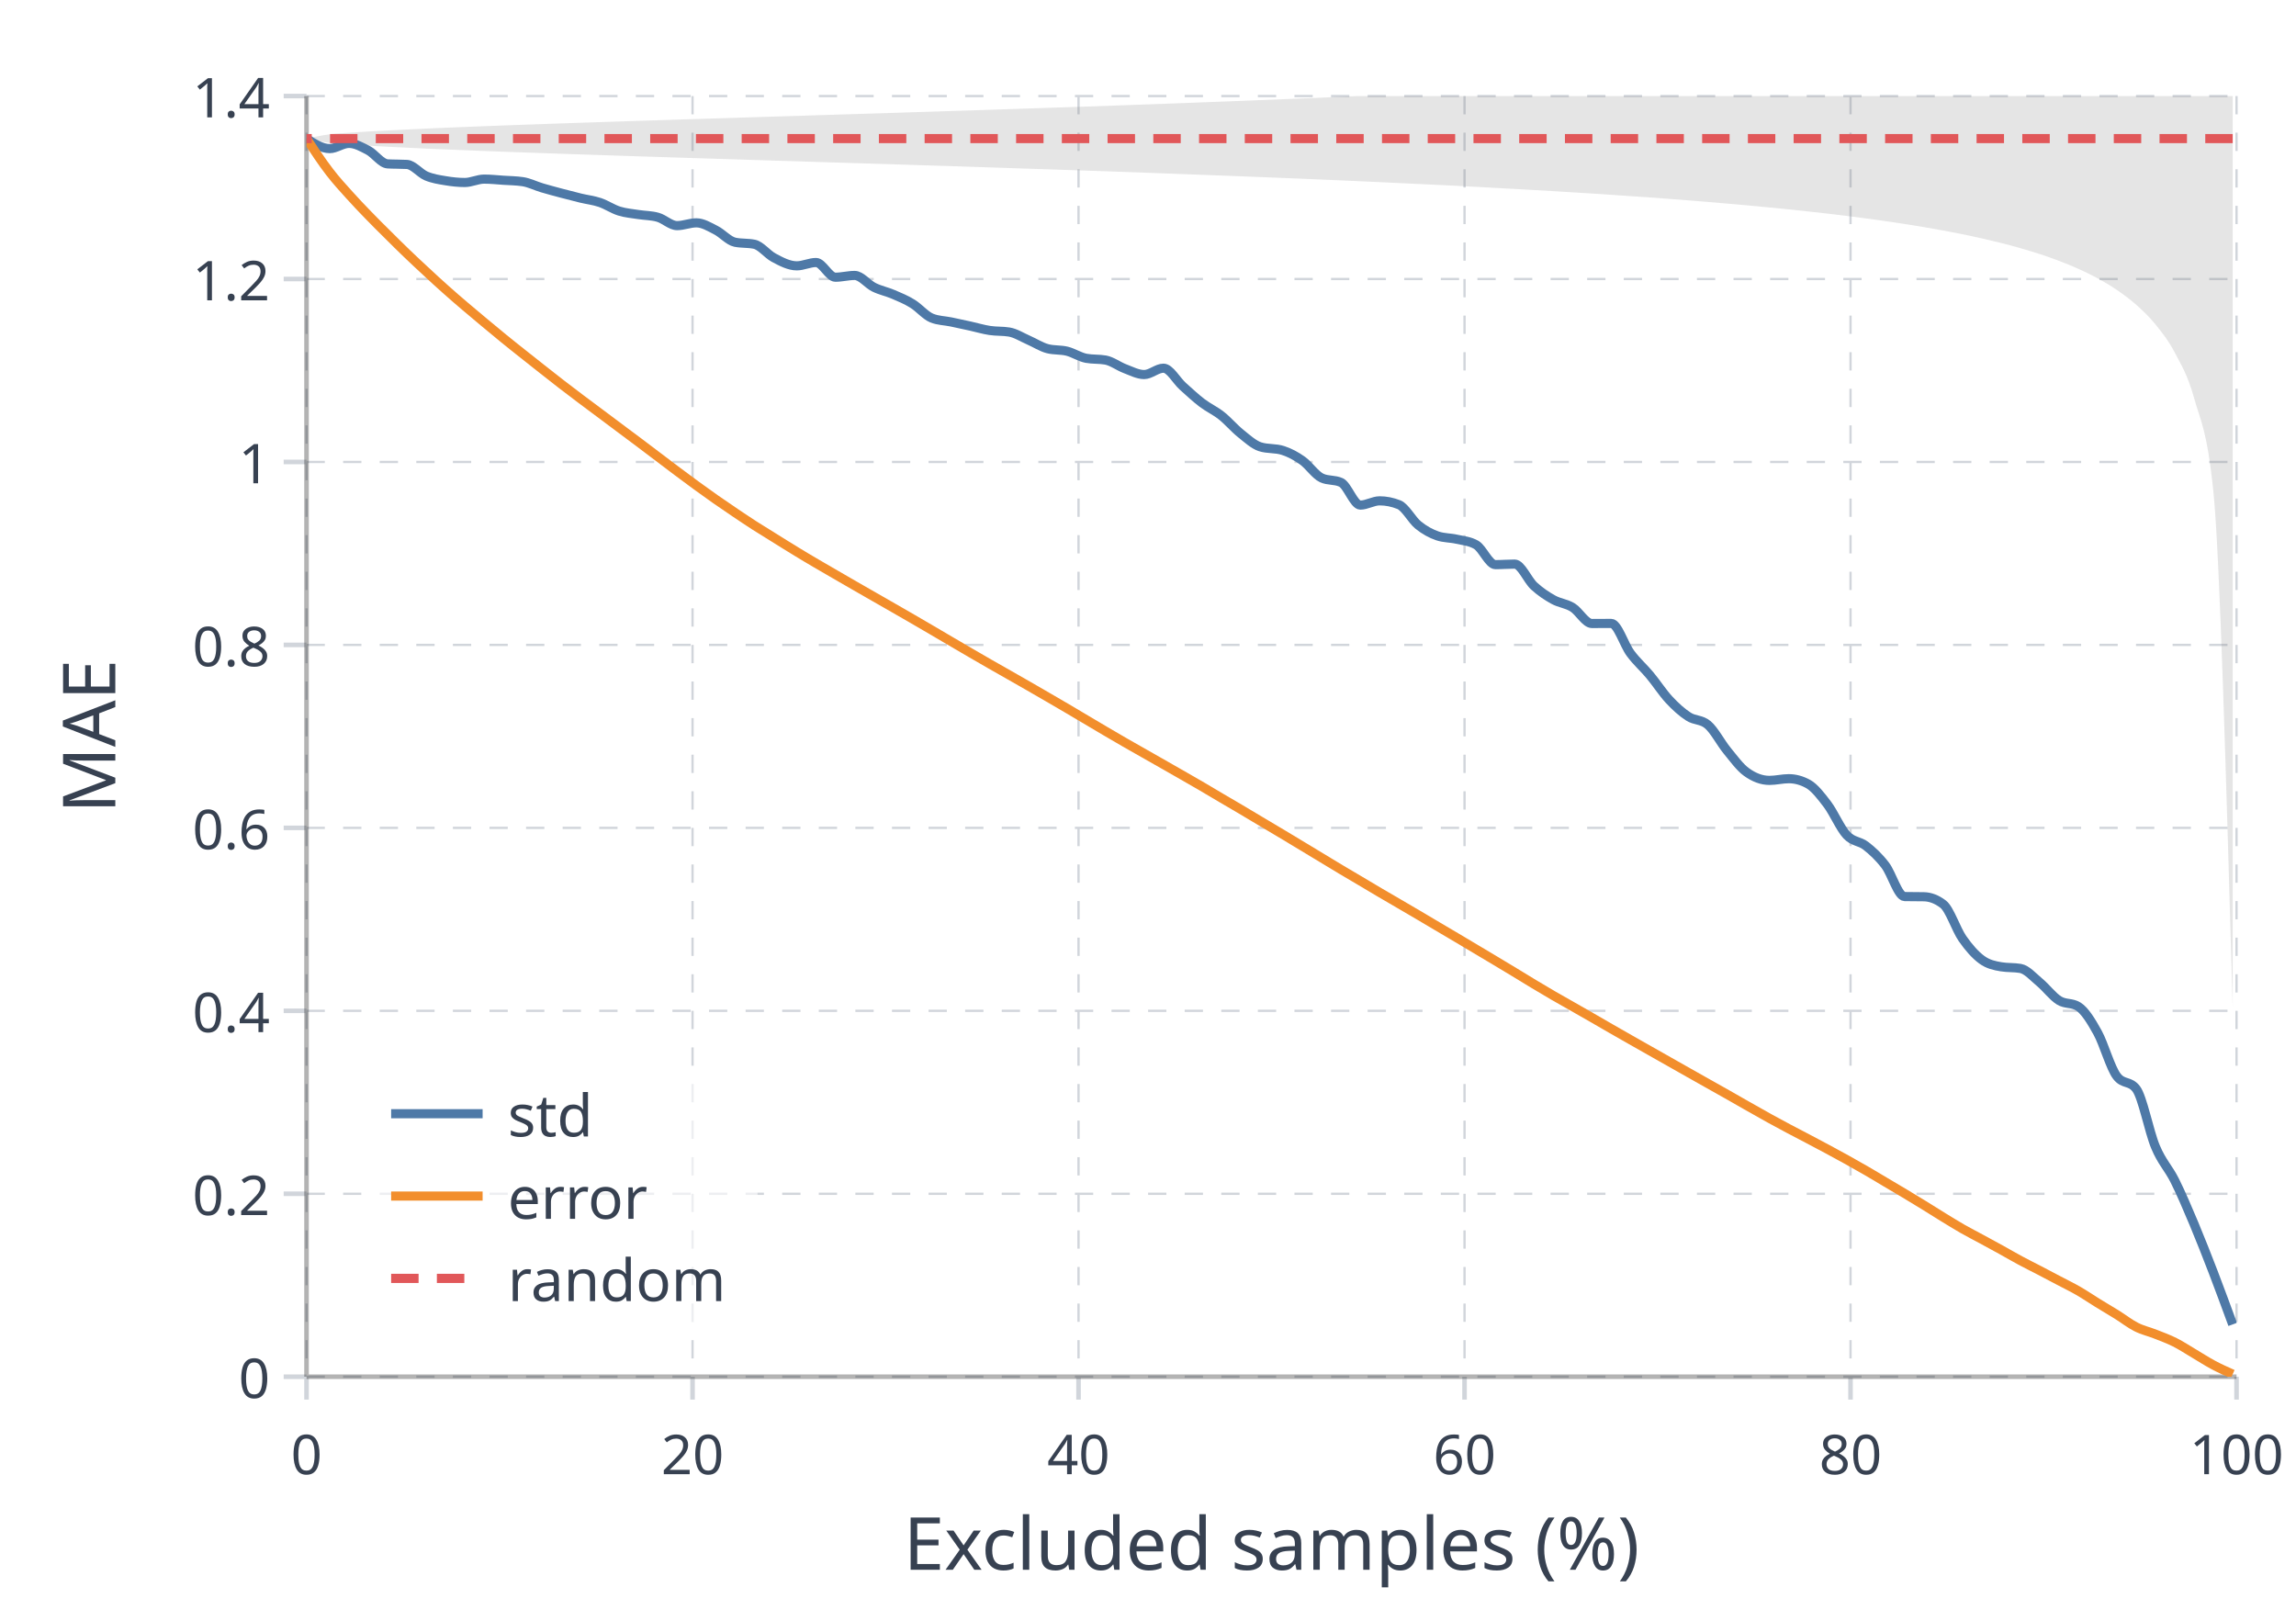
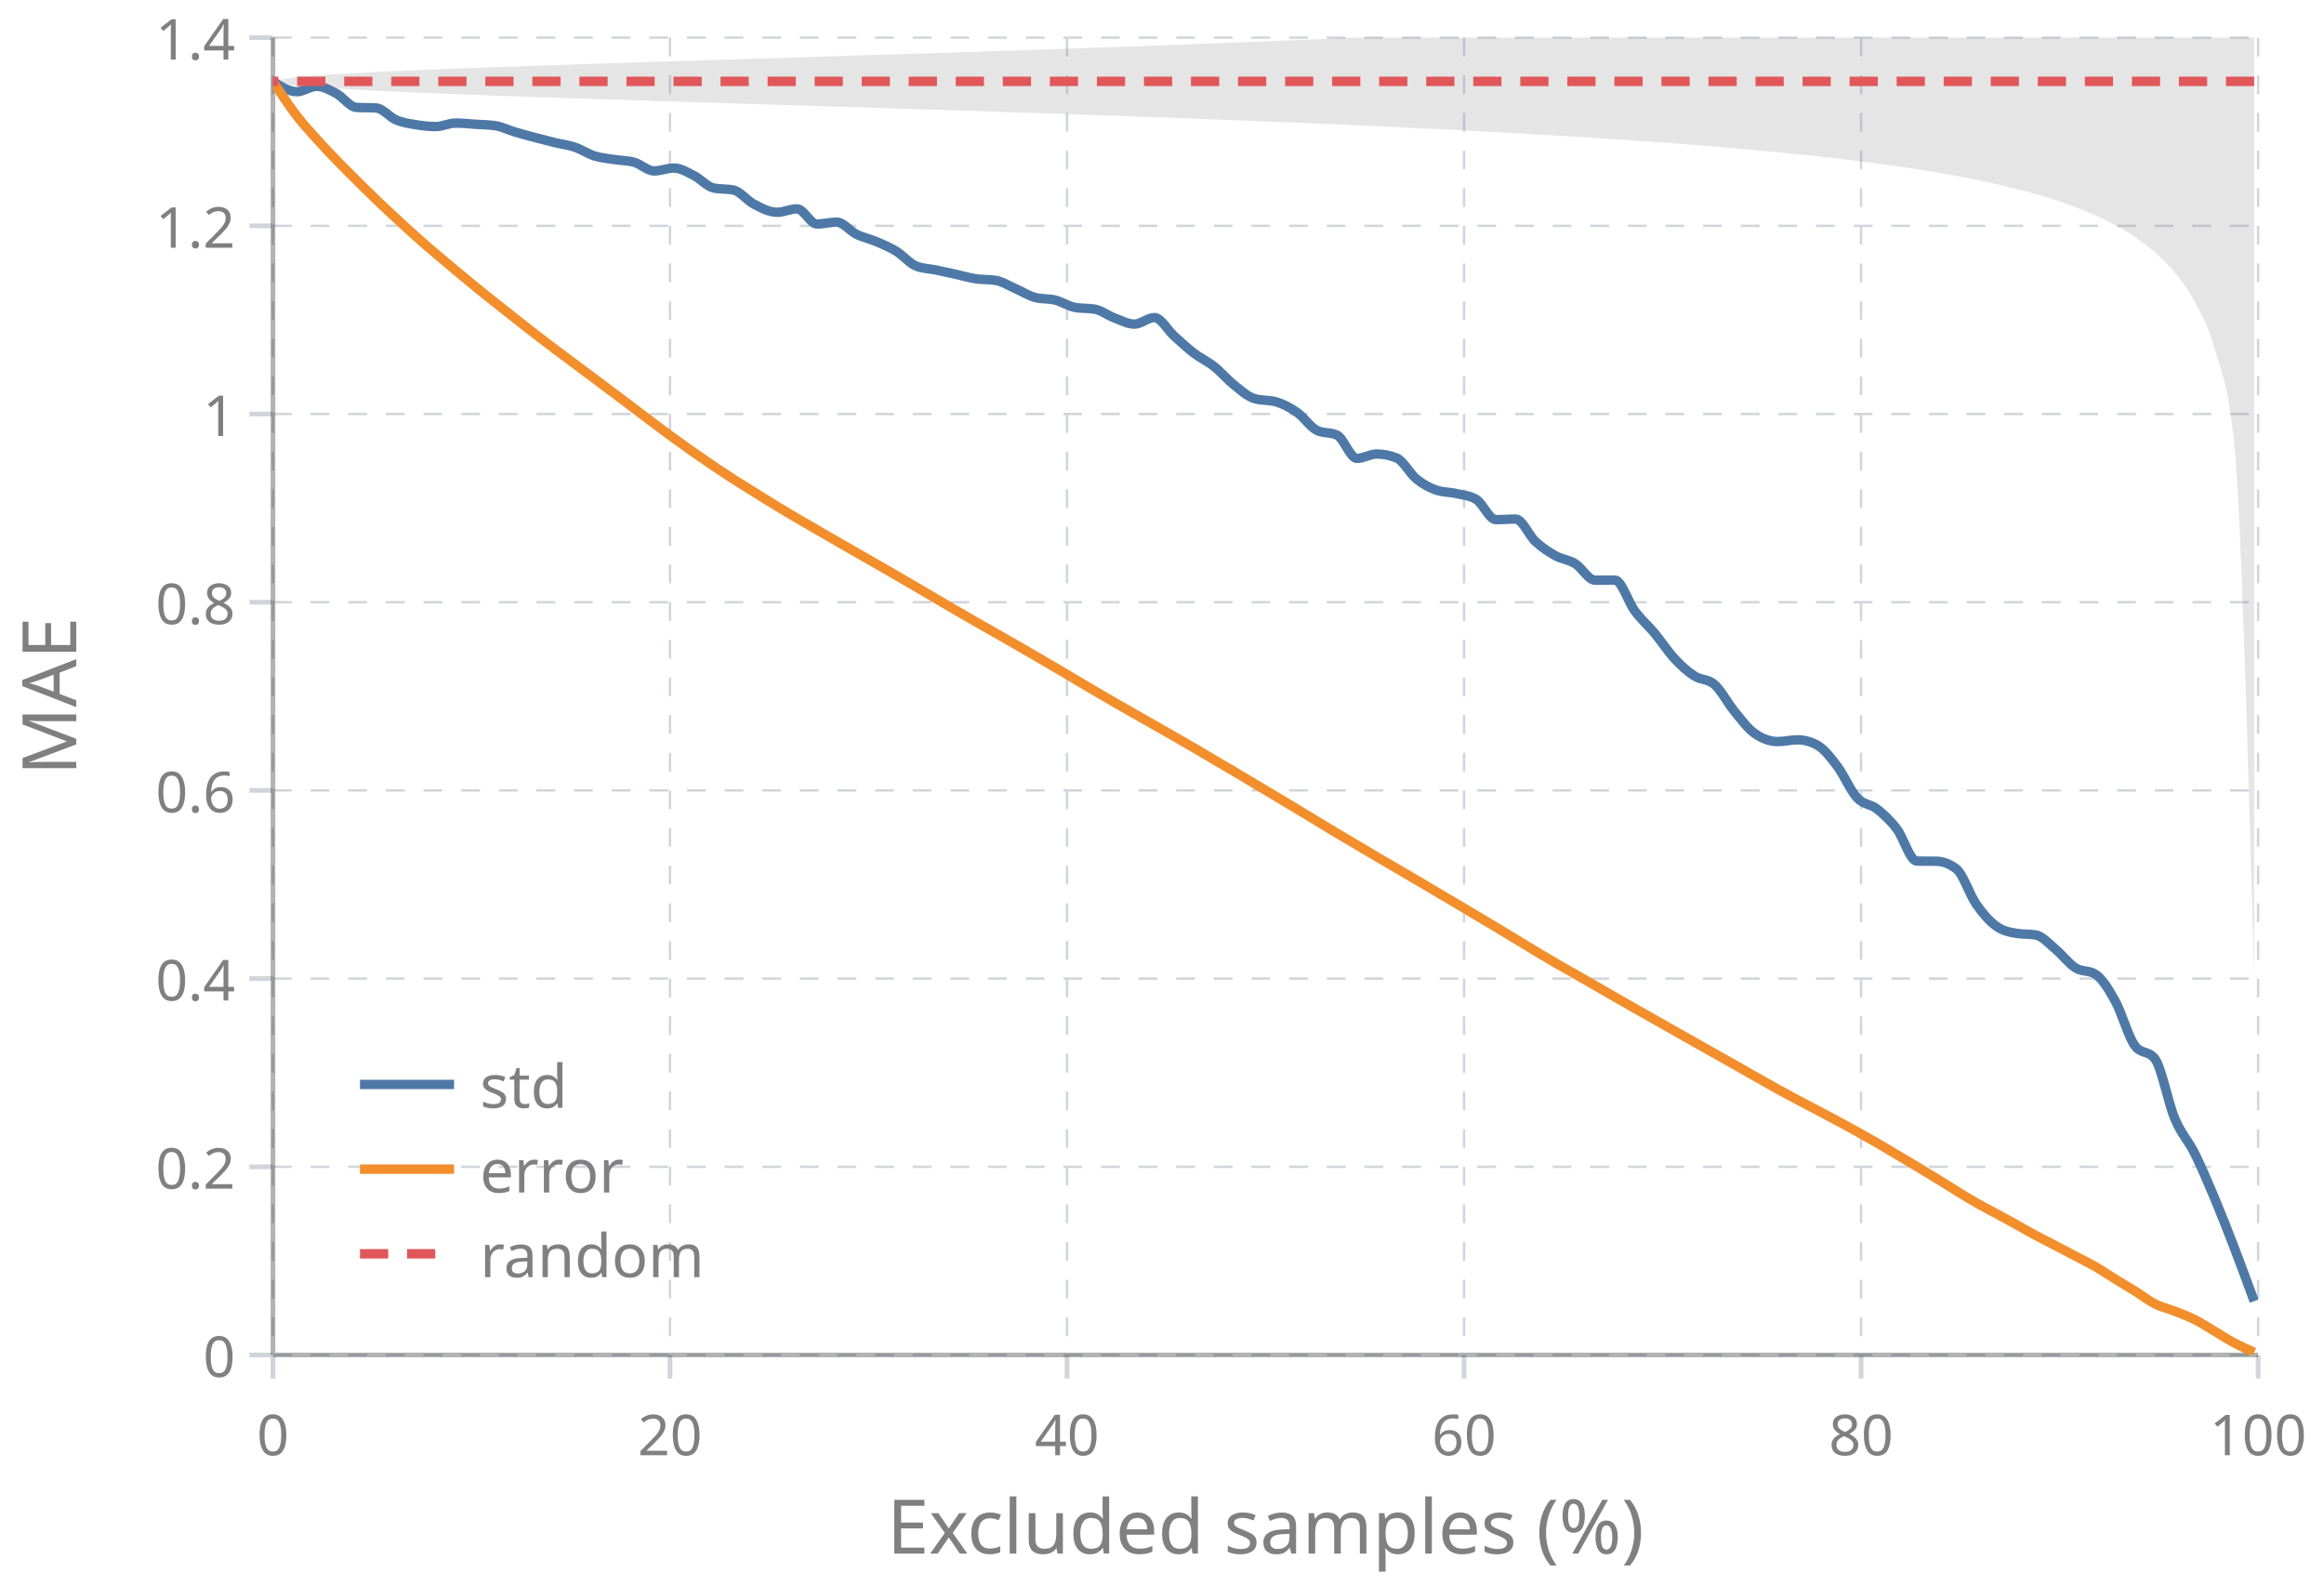
- <svg xmlns="http://www.w3.org/2000/svg" width="502" height="352" fill="#374151" font-family="system-ui, sans-serif" font-size="16" viewBox="-1 -1 502 352">
+ <svg xmlns="http://www.w3.org/2000/svg" width="494" height="337" fill="gray" font-family="system-ui, sans-serif" font-size="16" viewBox="8 12 494 337">
  <defs>
    <clipPath id="a">
      <path d="M66.02 20H488v280H66.02z" />
    </clipPath>
  </defs>
  <g class="x-axis" style="--tick-font-default:clamp(12px, calc(0.03 * 100cqmin), 0.8em)">
    <g class="tick">
      <path stroke="#d1d5db" stroke-dasharray="4" stroke-width=".5" d="M66.02 20v280" />
      <path stroke="#d1d5db" d="M66.02 300v5" />
      <text y="12" dominant-baseline="hanging" font-size="12" text-anchor="middle" transform="translate(66.02 300)">
        <tspan x="0" dy="0">0</tspan>
      </text>
    </g>
    <g class="tick">
      <path stroke="#d1d5db" stroke-dasharray="4" stroke-width=".5" d="M150.42 20v280" />
      <path stroke="#d1d5db" d="M150.42 300v5" />
      <text y="12" dominant-baseline="hanging" font-size="12" text-anchor="middle" transform="translate(150.42 300)">
        <tspan x="0" dy="0">20</tspan>
      </text>
    </g>
    <g class="tick">
      <path stroke="#d1d5db" stroke-dasharray="4" stroke-width=".5" d="M234.81 20v280" />
      <path stroke="#d1d5db" d="M234.81 300v5" />
      <text y="12" dominant-baseline="hanging" font-size="12" text-anchor="middle" transform="translate(234.81 300)">
        <tspan x="0" dy="0">40</tspan>
      </text>
    </g>
    <g class="tick">
      <path stroke="#d1d5db" stroke-dasharray="4" stroke-width=".5" d="M319.21 20v280" />
      <path stroke="#d1d5db" d="M319.21 300v5" />
      <text y="12" dominant-baseline="hanging" font-size="12" text-anchor="middle" transform="translate(319.21 300)">
        <tspan x="0" dy="0">60</tspan>
      </text>
    </g>
    <g class="tick">
      <path stroke="#d1d5db" stroke-dasharray="4" stroke-width=".5" d="M403.6 20v280" />
      <path stroke="#d1d5db" d="M403.6 300v5" />
      <text y="12" dominant-baseline="hanging" font-size="12" text-anchor="middle" transform="translate(403.6 300)">
        <tspan x="0" dy="0">80</tspan>
      </text>
    </g>
    <g class="tick">
      <path stroke="#d1d5db" stroke-dasharray="4" stroke-width=".5" d="M488 20v280" />
      <path stroke="#d1d5db" d="M488 300v5" />
      <text y="12" dominant-baseline="hanging" font-size="12" text-anchor="middle" transform="translate(488 300)">
        <tspan x="0" dy="0">100</tspan>
      </text>
    </g>
    <text x="277.01" y="336" class="axis-label x-label" dominant-baseline="central" text-anchor="middle">
      <tspan x="277.01" y="336">
        <tspan>Excluded samples (%)</tspan>
      </tspan>
    </text>
  </g>
  <g class="y-axis" style="--tick-font-default:clamp(12px, calc(0.03 * 100cqmin), 0.8em)">
    <g class="tick">
      <path stroke="#d1d5db" stroke-dasharray="4" stroke-width=".5" d="M66.02 300H488" />
      <path stroke="#d1d5db" d="M61.02 300h5" />
      <text x="-8" dominant-baseline="central" font-size="12" text-anchor="end" transform="translate(66.02 300)">
        <tspan x="-8" dy="0">0</tspan>
      </text>
    </g>
    <g class="tick">
      <path stroke="#d1d5db" stroke-dasharray="4" stroke-width=".5" d="M66.02 260H488" />
      <path stroke="#d1d5db" d="M61.02 260h5" />
      <text x="-8" dominant-baseline="central" font-size="12" text-anchor="end" transform="translate(66.02 260)">
        <tspan x="-8" dy="0">0.2</tspan>
      </text>
    </g>
    <g class="tick">
      <path stroke="#d1d5db" stroke-dasharray="4" stroke-width=".5" d="M66.02 220H488" />
      <path stroke="#d1d5db" d="M61.02 220h5" />
      <text x="-8" dominant-baseline="central" font-size="12" text-anchor="end" transform="translate(66.02 220)">
        <tspan x="-8" dy="0">0.4</tspan>
      </text>
    </g>
    <g class="tick">
      <path stroke="#d1d5db" stroke-dasharray="4" stroke-width=".5" d="M66.02 180H488" />
      <path stroke="#d1d5db" d="M61.02 180h5" />
      <text x="-8" dominant-baseline="central" font-size="12" text-anchor="end" transform="translate(66.02 180)">
        <tspan x="-8" dy="0">0.6</tspan>
      </text>
    </g>
    <g class="tick">
      <path stroke="#d1d5db" stroke-dasharray="4" stroke-width=".5" d="M66.02 140H488" />
      <path stroke="#d1d5db" d="M61.02 140h5" />
      <text x="-8" dominant-baseline="central" font-size="12" text-anchor="end" transform="translate(66.02 140)">
        <tspan x="-8" dy="0">0.8</tspan>
      </text>
    </g>
    <g class="tick">
      <path stroke="#d1d5db" stroke-dasharray="4" stroke-width=".5" d="M66.02 100H488" />
      <path stroke="#d1d5db" d="M61.02 100h5" />
      <text x="-8" dominant-baseline="central" font-size="12" text-anchor="end" transform="translate(66.02 100)">
        <tspan x="-8" dy="0">1</tspan>
      </text>
    </g>
    <g class="tick">
      <path stroke="#d1d5db" stroke-dasharray="4" stroke-width=".5" d="M66.02 60H488" />
      <path stroke="#d1d5db" d="M61.02 60h5" />
      <text x="-8" dominant-baseline="central" font-size="12" text-anchor="end" transform="translate(66.02 60)">
        <tspan x="-8" dy="0">1.2</tspan>
      </text>
    </g>
    <g class="tick">
      <path stroke="#d1d5db" stroke-dasharray="4" stroke-width=".5" d="M66.02 20H488" />
      <path stroke="#d1d5db" d="M61.02 20h5" />
      <text x="-8" dominant-baseline="central" font-size="12" text-anchor="end" transform="translate(66.02 20)">
        <tspan x="-8" dy="0">1.4</tspan>
      </text>
    </g>
    <text x="18" y="160" class="axis-label y-label" dominant-baseline="central" text-anchor="middle" transform="rotate(-90 18 160)">
      <tspan x="18" y="160">
        <tspan>MAE</tspan>
      </tspan>
    </text>
  </g>
  <path stroke="#000" d="M66.02 20v280m0 0H488" class="zero-line" opacity=".3" />
  <g class="fill-region" clip-path="url(#a)">
-     <path fill="gray" fill-opacity=".2" d="M66.02 29.3c1.69-.36 3.38-.72 5.07-.94 1.4-.18 2.81-.23 4.22-.34 1.4-.1 2.81-.18 4.22-.27 1.4-.08 2.81-.16 4.22-.23 1.4-.08 2.81-.15 4.22-.21 1.4-.07 2.81-.13 4.22-.2l4.22-.18c1.4-.06 2.81-.12 4.22-.17 1.4-.06 2.81-.11 4.22-.17 1.4-.05 2.81-.11 4.22-.16l8.44-.3 4.21-.15c1.41-.05 2.82-.09 4.22-.14 1.41-.05 2.82-.1 4.22-.14 1.41-.05 2.82-.09 4.22-.14 1.41-.05 2.82-.09 4.22-.14 1.41-.04 2.82-.09 4.22-.13 1.41-.05 2.82-.09 4.22-.14 1.41-.04 2.82-.09 4.22-.13 1.41-.04 2.82-.09 4.22-.13 1.41-.05 2.82-.09 4.22-.13 1.41-.05 2.81-.09 4.22-.14 1.41-.04 2.82-.08 4.22-.13l5.07-.15c1.4-.05 2.81-.09 4.22-.14 1.4-.04 2.81-.08 4.22-.13 1.4-.04 2.81-.08 4.22-.13 1.4-.04 2.81-.09 4.22-.13 1.4-.04 2.81-.09 4.21-.13 1.41-.05 2.82-.09 4.22-.14 1.41-.04 2.82-.09 4.22-.13 1.41-.05 2.82-.09 4.22-.14 1.41-.04 2.82-.09 4.22-.13 1.41-.05 2.82-.09 4.22-.14 1.41-.04 2.82-.09 4.22-.14 1.41-.04 2.82-.09 4.22-.14 1.41-.04 2.82-.09 4.22-.14 1.41-.04 2.82-.09 4.22-.14 1.41-.05 2.82-.1 4.22-.14l8.44-.3 4.22-.15 4.22-.15c1.41-.05 2.81-.11 4.22-.16s2.81-.1 4.22-.16c1.41-.05 2.81-.1 4.22-.16 1.41-.05 2.81-.1 4.22-.16 1.41-.05 2.81-.11 4.22-.17 1.69-.06 3.38-.13 5.06-.2 1.41-.06 2.82-.12 4.22-.17l8.44-.36c1.41-.07 2.82-.13 4.22-.19 1.41-.06 2.82-.13 4.22-.19 1.41-.07 2.82-.13 4.22-.2 1.41-.06 2.82-.13 4.22-.2 1.41-.06 2.82-.13 4.22-.2l4.22-.21c1.41-.08 2.81-.15 4.22-.22 1.41-.08 2.81-.15 4.22-.23 1.41-.07 2.81-.15 4.22-.23l4.22-.24 4.22-.24c1.41-.09 2.81-.17 4.22-.26s2.81-.17 4.22-.26 2.81-.19 4.22-.28 2.81-.19 4.22-.29c1.41-.09 2.81-.19 4.22-.29s2.81-.21 4.22-.32c1.41-.1 2.81-.21 4.22-.32s2.81-.22 4.22-.34 2.81-.23 4.22-.36c1.41-.12 2.81-.24 4.22-.37 1.69-.15 3.37-.31 5.06-.48 1.41-.13 2.82-.27 4.22-.42 1.41-.14 2.82-.29 4.22-.45 1.41-.15 2.81-.31 4.22-.47l4.22-.51 4.22-.54c1.41-.19 2.81-.38 4.22-.59 1.41-.2 2.81-.41 4.22-.63s2.81-.44 4.22-.68a311 311 0 0 0 8.44-1.56 212 212 0 0 0 8.44-1.91c1.41-.36 2.81-.73 4.22-1.14 1.41-.4 2.81-.82 4.22-1.28 1.41-.47 2.81-.95 4.22-1.49s2.81-1.1 4.22-1.74c1.41-.63 2.81-1.3 4.22-2.08 1.4-.77 2.81-1.58 4.22-2.54 1.4-.97 2.81-1.98 4.22-3.24 1.4-1.25 2.81-2.56 4.22-4.3 1.4-1.75 2.81-3.48 4.22-6.16 1.4-2.69 2.81-4.87 4.22-9.94 1.4-5.06 2.81-6.82 4.22-20.47 1.4-13.65 2.81-63.25 4.22-112.85v380.1c-1.41-49.6-2.82-99.2-4.22-112.85-1.41-13.65-2.82-15.41-4.22-20.47-1.41-5.07-2.82-7.25-4.22-9.94-1.41-2.68-2.82-4.41-4.22-6.16-1.41-1.74-2.82-3.05-4.22-4.3-1.41-1.26-2.82-2.27-4.22-3.24-1.41-.96-2.82-1.77-4.22-2.55-1.41-.77-2.81-1.44-4.22-2.07a75 75 0 0 0-4.22-1.74c-1.41-.54-2.81-1.02-4.22-1.49-1.41-.46-2.81-.88-4.22-1.28-1.41-.41-2.81-.78-4.22-1.14a215 215 0 0 0-8.44-1.91c-1.41-.28-2.81-.55-4.22-.81-1.41-.27-2.81-.51-4.22-.75s-2.81-.46-4.22-.68-2.81-.43-4.22-.63c-1.41-.21-2.81-.4-4.22-.59l-4.22-.54-4.22-.51c-1.41-.16-2.81-.32-4.22-.47-1.4-.16-2.81-.31-4.22-.45-1.4-.15-2.81-.29-4.22-.42-1.69-.17-3.37-.33-5.06-.48-1.41-.13-2.81-.25-4.22-.37-1.41-.13-2.81-.25-4.22-.36-1.41-.12-2.81-.23-4.22-.34l-4.22-.33c-1.41-.1-2.81-.21-4.22-.31s-2.81-.2-4.22-.29c-1.41-.1-2.81-.2-4.22-.29s-2.81-.19-4.22-.28-2.81-.17-4.22-.26-2.81-.17-4.22-.26l-4.22-.24c-1.41-.09-2.81-.16-4.22-.24s-2.81-.16-4.22-.23c-1.41-.08-2.81-.16-4.22-.23s-2.81-.14-4.22-.22l-4.22-.21c-1.4-.07-2.81-.14-4.22-.2-1.4-.07-2.81-.14-4.22-.2-1.4-.07-2.81-.14-4.22-.2-1.4-.06-2.81-.13-4.22-.19-1.4-.06-2.81-.12-4.22-.19l-4.22-.18-4.22-.18c-1.4-.05-2.81-.11-4.22-.17-1.68-.07-3.37-.14-5.06-.2-1.41-.06-2.81-.12-4.22-.17-1.41-.06-2.81-.11-4.22-.16-1.41-.06-2.81-.11-4.22-.16-1.41-.06-2.81-.11-4.22-.16s-2.81-.11-4.22-.16l-4.22-.15-4.22-.15-4.22-.15-4.22-.15c-1.4-.04-2.81-.09-4.22-.14-1.4-.05-2.81-.1-4.22-.14-1.4-.05-2.81-.1-4.22-.14-1.4-.05-2.81-.1-4.22-.14-1.4-.05-2.81-.1-4.22-.14-1.4-.05-2.81-.09-4.22-.14-1.4-.04-2.81-.09-4.22-.14-1.4-.04-2.81-.09-4.22-.13-1.4-.04-2.81-.09-4.22-.13-1.4-.05-2.81-.09-4.22-.14-1.4-.04-2.81-.09-4.21-.13-1.41-.04-2.82-.09-4.22-.13-1.41-.05-2.82-.09-4.22-.13-1.41-.05-2.82-.09-4.22-.13-1.41-.05-2.82-.09-4.22-.14l-5.07-.15c-1.4-.05-2.81-.09-4.22-.13-1.41-.05-2.81-.09-4.22-.14-1.4-.04-2.81-.08-4.22-.13-1.4-.04-2.81-.09-4.22-.13-1.4-.04-2.81-.09-4.22-.13-1.4-.05-2.81-.09-4.22-.14-1.4-.04-2.81-.09-4.22-.13-1.4-.05-2.81-.09-4.22-.14-1.4-.05-2.81-.09-4.22-.14-1.4-.05-2.81-.09-4.22-.14-1.4-.05-2.81-.09-4.22-.14l-4.21-.15-8.44-.3c-1.41-.05-2.82-.11-4.22-.16-1.41-.06-2.82-.11-4.22-.17-1.41-.05-2.82-.11-4.22-.17l-4.22-.18c-1.41-.07-2.82-.13-4.22-.2-1.41-.07-2.82-.13-4.22-.21-1.41-.07-2.82-.15-4.22-.23-1.41-.09-2.82-.17-4.22-.27-1.41-.11-2.82-.16-4.22-.34-1.69-.22-3.38-.58-5.07-.94" />
+     <path fill-opacity=".2" d="M66.02 29.3c1.69-.36 3.38-.72 5.07-.94 1.4-.18 2.81-.23 4.22-.34 1.4-.1 2.81-.18 4.22-.27 1.4-.08 2.81-.16 4.22-.23 1.4-.08 2.81-.15 4.22-.21 1.4-.07 2.81-.13 4.22-.2l4.22-.18c1.4-.06 2.81-.12 4.22-.17 1.4-.06 2.81-.11 4.22-.17 1.4-.05 2.81-.11 4.22-.16l8.44-.3 4.21-.15c1.41-.05 2.82-.09 4.22-.14 1.41-.05 2.82-.1 4.22-.14 1.41-.05 2.82-.09 4.22-.14 1.41-.05 2.82-.09 4.22-.14 1.41-.04 2.82-.09 4.22-.13 1.41-.05 2.82-.09 4.22-.14 1.41-.04 2.82-.09 4.22-.13 1.41-.04 2.82-.09 4.22-.13 1.41-.05 2.82-.09 4.22-.13 1.41-.05 2.81-.09 4.22-.14 1.41-.04 2.82-.08 4.22-.13l5.07-.15c1.4-.05 2.81-.09 4.22-.14 1.4-.04 2.81-.08 4.22-.13 1.4-.04 2.81-.08 4.22-.13 1.4-.04 2.81-.09 4.22-.13 1.4-.04 2.81-.09 4.21-.13 1.41-.05 2.82-.09 4.22-.14 1.41-.04 2.82-.09 4.22-.13 1.41-.05 2.82-.09 4.22-.14 1.41-.04 2.82-.09 4.22-.13 1.41-.05 2.82-.09 4.22-.14 1.41-.04 2.82-.09 4.22-.14 1.41-.04 2.82-.09 4.22-.14 1.41-.04 2.82-.09 4.22-.14 1.41-.04 2.82-.09 4.22-.14 1.41-.05 2.82-.1 4.22-.14l8.44-.3 4.22-.15 4.22-.15c1.41-.05 2.81-.11 4.22-.16s2.81-.1 4.22-.16c1.41-.05 2.81-.1 4.22-.16 1.41-.05 2.81-.1 4.22-.16 1.41-.05 2.81-.11 4.22-.17 1.69-.06 3.38-.13 5.06-.2 1.41-.06 2.82-.12 4.22-.17l8.44-.36c1.41-.07 2.82-.13 4.22-.19 1.41-.06 2.82-.13 4.22-.19 1.41-.07 2.82-.13 4.22-.2 1.41-.06 2.82-.13 4.22-.2 1.41-.06 2.82-.13 4.22-.2l4.22-.21c1.41-.08 2.81-.15 4.22-.22 1.41-.08 2.81-.15 4.22-.23 1.41-.07 2.81-.15 4.22-.23l4.22-.24 4.22-.24c1.41-.09 2.81-.17 4.22-.26s2.81-.17 4.22-.26 2.81-.19 4.22-.28 2.81-.19 4.22-.29c1.41-.09 2.81-.19 4.22-.29s2.81-.21 4.22-.32c1.41-.1 2.81-.21 4.22-.32s2.81-.22 4.22-.34 2.81-.23 4.22-.36c1.41-.12 2.81-.24 4.22-.37 1.69-.15 3.37-.31 5.06-.48 1.41-.13 2.82-.27 4.22-.42 1.41-.14 2.82-.29 4.22-.45 1.41-.15 2.81-.31 4.22-.47l4.22-.51 4.22-.54c1.41-.19 2.81-.38 4.22-.59 1.41-.2 2.81-.41 4.22-.63s2.81-.44 4.22-.68a311 311 0 0 0 8.44-1.56 212 212 0 0 0 8.44-1.91c1.41-.36 2.81-.73 4.22-1.14 1.41-.4 2.81-.82 4.22-1.28 1.41-.47 2.81-.95 4.22-1.49s2.81-1.1 4.22-1.74c1.41-.63 2.81-1.3 4.22-2.08 1.4-.77 2.81-1.58 4.22-2.54 1.4-.97 2.81-1.98 4.22-3.24 1.4-1.25 2.81-2.56 4.22-4.3 1.4-1.75 2.81-3.48 4.22-6.16 1.4-2.69 2.81-4.87 4.22-9.94 1.4-5.06 2.81-6.82 4.22-20.47 1.4-13.65 2.81-63.25 4.22-112.85v380.1c-1.41-49.6-2.82-99.2-4.22-112.85-1.41-13.65-2.82-15.41-4.22-20.47-1.41-5.07-2.82-7.25-4.22-9.94-1.41-2.68-2.82-4.41-4.22-6.16-1.41-1.74-2.82-3.05-4.22-4.3-1.41-1.26-2.82-2.27-4.22-3.24-1.41-.96-2.82-1.77-4.22-2.55-1.41-.77-2.81-1.44-4.22-2.07a75 75 0 0 0-4.22-1.74c-1.41-.54-2.81-1.02-4.22-1.49-1.41-.46-2.81-.88-4.22-1.28-1.41-.41-2.81-.78-4.22-1.14a215 215 0 0 0-8.44-1.91c-1.41-.28-2.81-.55-4.22-.81-1.41-.27-2.81-.51-4.22-.75s-2.81-.46-4.22-.68-2.81-.43-4.22-.63c-1.41-.21-2.81-.4-4.22-.59l-4.22-.54-4.22-.51c-1.41-.16-2.81-.32-4.22-.47-1.4-.16-2.81-.31-4.22-.45-1.4-.15-2.81-.29-4.22-.42-1.69-.17-3.37-.33-5.06-.48-1.41-.13-2.81-.25-4.22-.37-1.41-.13-2.81-.25-4.22-.36-1.41-.12-2.81-.23-4.22-.34l-4.22-.33c-1.41-.1-2.81-.21-4.22-.31s-2.81-.2-4.22-.29c-1.41-.1-2.81-.2-4.22-.29s-2.81-.19-4.22-.28-2.81-.17-4.22-.26-2.81-.17-4.22-.26l-4.22-.24c-1.41-.09-2.81-.16-4.22-.24s-2.81-.16-4.22-.23c-1.41-.08-2.81-.16-4.22-.23s-2.81-.14-4.22-.22l-4.22-.21c-1.4-.07-2.81-.14-4.22-.2-1.4-.07-2.81-.14-4.22-.2-1.4-.07-2.81-.14-4.22-.2-1.4-.06-2.81-.13-4.22-.19-1.4-.06-2.81-.12-4.22-.19l-4.22-.18-4.22-.18c-1.4-.05-2.81-.11-4.22-.17-1.68-.07-3.37-.14-5.06-.2-1.41-.06-2.81-.12-4.22-.17-1.41-.06-2.81-.11-4.22-.16-1.41-.06-2.81-.11-4.22-.16-1.41-.06-2.81-.11-4.22-.16s-2.81-.11-4.22-.16l-4.22-.15-4.22-.15-4.22-.15-4.22-.15c-1.4-.04-2.81-.09-4.22-.14-1.4-.05-2.81-.1-4.22-.14-1.4-.05-2.81-.1-4.22-.14-1.4-.05-2.81-.1-4.22-.14-1.4-.05-2.81-.1-4.22-.14-1.4-.05-2.81-.09-4.22-.14-1.4-.04-2.81-.09-4.22-.14-1.4-.04-2.81-.09-4.22-.13-1.4-.04-2.81-.09-4.22-.13-1.4-.05-2.81-.09-4.22-.14-1.4-.04-2.81-.09-4.21-.13-1.41-.04-2.82-.09-4.22-.13-1.41-.05-2.82-.09-4.22-.13-1.41-.05-2.82-.09-4.22-.13-1.41-.05-2.82-.09-4.22-.14l-5.07-.15c-1.4-.05-2.81-.09-4.22-.13-1.41-.05-2.81-.09-4.22-.14-1.4-.04-2.81-.08-4.22-.13-1.4-.04-2.81-.09-4.22-.13-1.4-.04-2.81-.09-4.22-.13-1.4-.05-2.81-.09-4.22-.14-1.4-.04-2.81-.09-4.22-.13-1.4-.05-2.81-.09-4.22-.14-1.4-.05-2.81-.09-4.22-.14-1.4-.05-2.81-.09-4.22-.14-1.4-.05-2.81-.09-4.22-.14l-4.21-.15-8.44-.3c-1.41-.05-2.82-.11-4.22-.16-1.41-.06-2.82-.11-4.22-.17-1.41-.05-2.82-.11-4.22-.17l-4.22-.18c-1.41-.07-2.82-.13-4.22-.2-1.41-.07-2.82-.13-4.22-.21-1.41-.07-2.82-.15-4.22-.23-1.41-.09-2.82-.17-4.22-.27-1.41-.11-2.82-.16-4.22-.34-1.69-.22-3.38-.58-5.07-.94" />
  </g>
  <g clip-path="url(#a)">
    <path fill="none" stroke="#4e79a7" stroke-width="2" d="M487.16 288.56c-1.41-3.83-2.82-7.67-4.22-11.33-1.41-3.65-2.82-7.26-4.22-10.61-1.41-3.35-2.82-6.68-4.22-9.49-1.41-2.81-2.82-4.03-4.22-7.38-1.41-3.34-2.82-10.88-4.22-12.7-1.41-1.82-2.82-.91-4.22-2.73-1.41-1.82-2.82-7.01-4.22-9.55-1.41-2.55-2.81-4.83-4.22-5.71-1.41-.89-2.81-.45-4.22-1.33s-2.81-2.78-4.22-3.95-2.81-2.81-4.22-3.05-2.81-.12-4.22-.36-2.81-.51-4.22-1.54-2.81-2.61-4.22-4.63c-1.41-2.03-2.81-6.43-4.22-7.51s-2.81-1.6-4.22-1.63c-1.41-.02-2.81-.01-4.22-.04s-2.81-4.98-4.22-6.83-2.81-3.14-4.22-4.24c-1.41-1.11-2.81-.85-4.22-2.37-1.41-1.51-2.81-4.85-4.22-6.72-1.41-1.86-2.81-3.68-4.22-4.46-1.4-.77-2.81-1.15-4.22-1.15-1.4 0-2.81.37-4.22.37-1.69 0-3.37-.62-5.06-1.85-1.41-1.02-2.81-2.96-4.22-4.68-1.41-1.73-2.81-4.47-4.22-5.65s-2.81-.86-4.22-1.77c-1.41-.9-2.81-2.17-4.22-3.68s-2.81-3.7-4.22-5.38c-1.41-1.69-2.81-2.86-4.22-4.75-1.41-1.88-2.81-6.56-4.22-6.56s-2.81.02-4.22.02-2.81-2.64-4.22-3.51-2.81-.92-4.22-1.7-2.81-1.7-4.22-2.99c-1.41-1.3-2.81-4.79-4.22-4.79s-2.81.12-4.22.12-2.81-3.53-4.22-4.34-2.81-.89-4.22-1.21c-1.4-.33-2.81-.25-4.22-.73-1.4-.48-2.81-1.23-4.22-2.37-1.4-1.14-2.81-3.9-4.22-4.46-1.4-.56-2.81-.84-4.22-.84-1.4 0-2.81.93-4.22.93-1.4 0-2.81-4.3-4.22-4.95-1.4-.65-2.81-.33-4.22-.98-1.4-.65-2.81-2.8-4.22-3.8-1.4-1-2.81-1.74-4.22-2.2-1.68-.56-3.37-.28-5.06-.83-1.41-.47-2.81-1.77-4.22-2.9s-2.81-2.79-4.22-3.9-2.81-1.71-4.22-2.78-2.81-2.39-4.22-3.65c-1.41-1.27-2.81-3.94-4.22-3.94s-2.81 1.39-4.22 1.39c-1.4 0-2.81-.76-4.22-1.29-1.4-.53-2.81-1.62-4.22-1.88-1.4-.25-2.81-.12-4.22-.38-1.4-.26-2.81-1.21-4.22-1.56-1.4-.34-2.81-.18-4.22-.54-1.4-.36-2.81-1.29-4.22-1.9-1.4-.61-2.81-1.53-4.22-1.75-1.4-.23-2.81-.12-4.22-.34-1.4-.21-2.81-.64-4.22-.95-1.4-.31-2.81-.61-4.22-.91-1.4-.29-2.81-.28-4.22-.84-1.4-.56-2.81-2.28-4.22-3.14-1.4-.87-2.81-1.45-4.22-2.05-1.4-.6-2.81-.86-4.21-1.55-1.41-.69-2.82-2.59-4.22-2.59-1.41 0-2.82.39-4.22.39-1.41 0-2.82-3.22-4.22-3.22-1.41 0-2.82.73-4.22.73-1.69 0-3.38-.89-5.07-1.8-1.4-.76-2.81-2.63-4.22-2.92s-2.81-.15-4.22-.44c-1.4-.29-2.81-1.96-4.22-2.66-1.4-.71-2.81-1.58-4.22-1.58-1.4 0-2.81.61-4.22.61-1.4 0-2.81-1.44-4.22-1.83-1.4-.4-2.81-.37-4.22-.59-1.4-.23-2.81-.32-4.22-.76-1.4-.44-2.81-1.4-4.22-1.88-1.4-.47-2.81-.62-4.22-.96-1.4-.34-2.81-.7-4.22-1.08-1.4-.37-2.81-.75-4.21-1.16-1.41-.42-2.82-1.14-4.22-1.35-1.41-.21-2.82-.22-4.22-.31-1.41-.1-2.82-.25-4.22-.25-1.41 0-2.82.74-4.22.74-1.41 0-2.82-.15-4.22-.39-1.41-.23-2.82-.44-4.22-1.03-1.41-.6-2.82-2.45-4.22-2.53-1.41-.08-2.82-.04-4.22-.12-1.41-.09-2.82-2.19-4.22-2.94-1.41-.74-2.82-1.54-4.22-1.54-1.41 0-2.82 1.14-4.22 1.14-1.69 0-3.38-1.09-5.07-2.19" />
  </g>
  <g clip-path="url(#a)">
    <path fill="none" stroke="#f28e2c" stroke-width="2" d="M487.16 299.44c-1.41-.63-2.82-1.25-4.22-2-1.41-.75-2.82-1.67-4.22-2.5-1.41-.83-2.82-1.77-4.22-2.47-1.41-.71-2.82-1.22-4.22-1.77-1.41-.56-2.82-.86-4.22-1.57-1.41-.71-2.82-1.83-4.22-2.7-1.41-.88-2.82-1.69-4.22-2.56-1.41-.87-2.81-1.83-4.22-2.64s-2.81-1.49-4.22-2.23-2.81-1.48-4.22-2.22c-1.41-.73-2.81-1.42-4.22-2.18-1.41-.75-2.81-1.58-4.22-2.36-1.41-.77-2.81-1.53-4.22-2.3-1.41-.76-2.81-1.48-4.22-2.28-1.41-.81-2.81-1.68-4.22-2.54-1.41-.87-2.81-1.76-4.22-2.63-1.41-.86-2.81-1.72-4.22-2.56s-2.81-1.66-4.22-2.5c-1.41-.83-2.81-1.69-4.22-2.5-1.41-.82-2.81-1.61-4.22-2.39s-2.81-1.55-4.22-2.3c-1.41-.76-2.81-1.5-4.22-2.24-1.4-.74-2.81-1.46-4.22-2.21-1.4-.75-2.81-1.51-4.22-2.28-1.69-.93-3.37-1.89-5.06-2.85-1.41-.8-2.81-1.62-4.22-2.41-1.41-.8-2.81-1.58-4.22-2.37s-2.81-1.58-4.22-2.38c-1.41-.79-2.81-1.59-4.22-2.39s-2.81-1.59-4.22-2.39c-1.41-.79-2.81-1.59-4.22-2.39s-2.81-1.6-4.22-2.41c-1.41-.8-2.81-1.63-4.22-2.44-1.41-.8-2.81-1.6-4.22-2.41-1.41-.8-2.81-1.59-4.22-2.4-1.41-.82-2.81-1.65-4.22-2.5-1.41-.84-2.81-1.71-4.22-2.57-1.41-.85-2.81-1.7-4.22-2.54a941 941 0 0 0-8.44-5.03c-1.4-.83-2.81-1.66-4.22-2.49-1.4-.83-2.81-1.67-4.22-2.5-1.4-.82-2.81-1.64-4.22-2.47-1.4-.82-2.81-1.63-4.22-2.46-1.4-.83-2.81-1.67-4.22-2.51-1.4-.83-2.81-1.65-4.22-2.49-1.4-.84-2.81-1.7-4.22-2.55-1.4-.85-2.81-1.7-4.22-2.55-1.4-.85-2.81-1.7-4.22-2.54-1.68-1.01-3.37-2-5.06-3.01-1.41-.83-2.81-1.68-4.22-2.52-1.41-.83-2.81-1.65-4.22-2.47-1.41-.83-2.81-1.68-4.22-2.5s-2.81-1.63-4.22-2.43c-1.41-.81-2.81-1.61-4.22-2.41-1.41-.81-2.81-1.6-4.22-2.4-1.4-.8-2.81-1.59-4.22-2.4-1.4-.81-2.81-1.63-4.22-2.46-1.4-.83-2.81-1.67-4.22-2.5-1.4-.84-2.81-1.67-4.22-2.5-1.4-.83-2.81-1.64-4.22-2.46-1.4-.81-2.81-1.63-4.22-2.44-1.4-.81-2.81-1.61-4.22-2.41-1.4-.8-2.81-1.6-4.22-2.4-1.4-.81-2.81-1.62-4.22-2.44-1.4-.82-2.81-1.64-4.22-2.47-1.4-.82-2.81-1.65-4.22-2.48-1.4-.82-2.81-1.64-4.22-2.46-1.4-.81-2.81-1.62-4.22-2.43-1.4-.81-2.81-1.6-4.21-2.41-1.41-.81-2.82-1.61-4.22-2.42-1.41-.81-2.82-1.62-4.22-2.44-1.41-.81-2.82-1.63-4.22-2.45-1.41-.83-2.82-1.66-4.22-2.52-1.69-1.02-3.38-2.09-5.07-3.14-1.4-.88-2.81-1.73-4.22-2.63-1.41-.91-2.81-1.86-4.22-2.8-1.4-.95-2.81-1.9-4.22-2.89-1.4-.98-2.81-1.99-4.22-3.02-1.4-1.02-2.81-2.08-4.22-3.13-1.4-1.06-2.81-2.13-4.22-3.19-1.4-1.07-2.81-2.13-4.22-3.19-1.4-1.05-2.81-2.1-4.22-3.15-1.4-1.05-2.81-2.11-4.22-3.16-1.4-1.05-2.81-2.09-4.22-3.15-1.4-1.06-2.81-2.12-4.22-3.21-1.4-1.08-2.81-2.19-4.21-3.3-1.41-1.1-2.82-2.22-4.22-3.34-1.41-1.12-2.82-2.23-4.22-3.38-1.41-1.15-2.82-2.32-4.22-3.49-1.41-1.17-2.82-2.35-4.22-3.55-1.41-1.2-2.82-2.41-4.22-3.67a214 214 0 0 1-4.22-3.86c-1.41-1.3-2.82-2.61-4.22-3.96-1.41-1.35-2.82-2.75-4.22-4.15-1.41-1.39-2.82-2.79-4.22-4.24-1.41-1.46-2.82-2.92-4.22-4.49-1.41-1.56-2.82-3.1-4.22-4.92-1.69-2.18-3.38-4.76-5.07-7.33" />
  </g>
  <g clip-path="url(#a)">
    <path fill="none" stroke="#e15759" stroke-dasharray="6, 4" stroke-width="2" d="M487.16 29.3H66.02" />
  </g>
  <g clip-path="url(#b)">
    <clipPath id="b">
      <path d="M78.02 233h86.61v55H78.02z" />
    </clipPath>
-     <rect width="86.61" height="55" x="78.02" y="233" fill="rgba(255, 255, 255, 0.6)" rx="4" />
    <svg width="20" height="10" x="84.52" y="237.5" font-size="12.8" viewBox="0 0 20 10">
      <path stroke="#4e79a7" stroke-width="2" d="M0 5h20" />
    </svg>
    <text x="110.02" y="242.5" dominant-baseline="central" font-size="12.8" font-weight="400">std</text>
    <svg width="20" height="10" x="84.52" y="255.5" font-size="12.8" viewBox="0 0 20 10">
      <path stroke="#f28e2c" stroke-width="2" d="M0 5h20" />
    </svg>
    <text x="110.02" y="260.5" dominant-baseline="central" font-size="12.8" font-weight="400">error</text>
    <svg width="20" height="10" x="84.52" y="273.5" font-size="12.8" viewBox="0 0 20 10">
      <path stroke="#e15759" stroke-dasharray="6, 4" stroke-width="2" d="M0 5h20" />
    </svg>
    <text x="110.02" y="278.5" dominant-baseline="central" font-size="12.8" font-weight="400">random</text>
  </g>
</svg>
